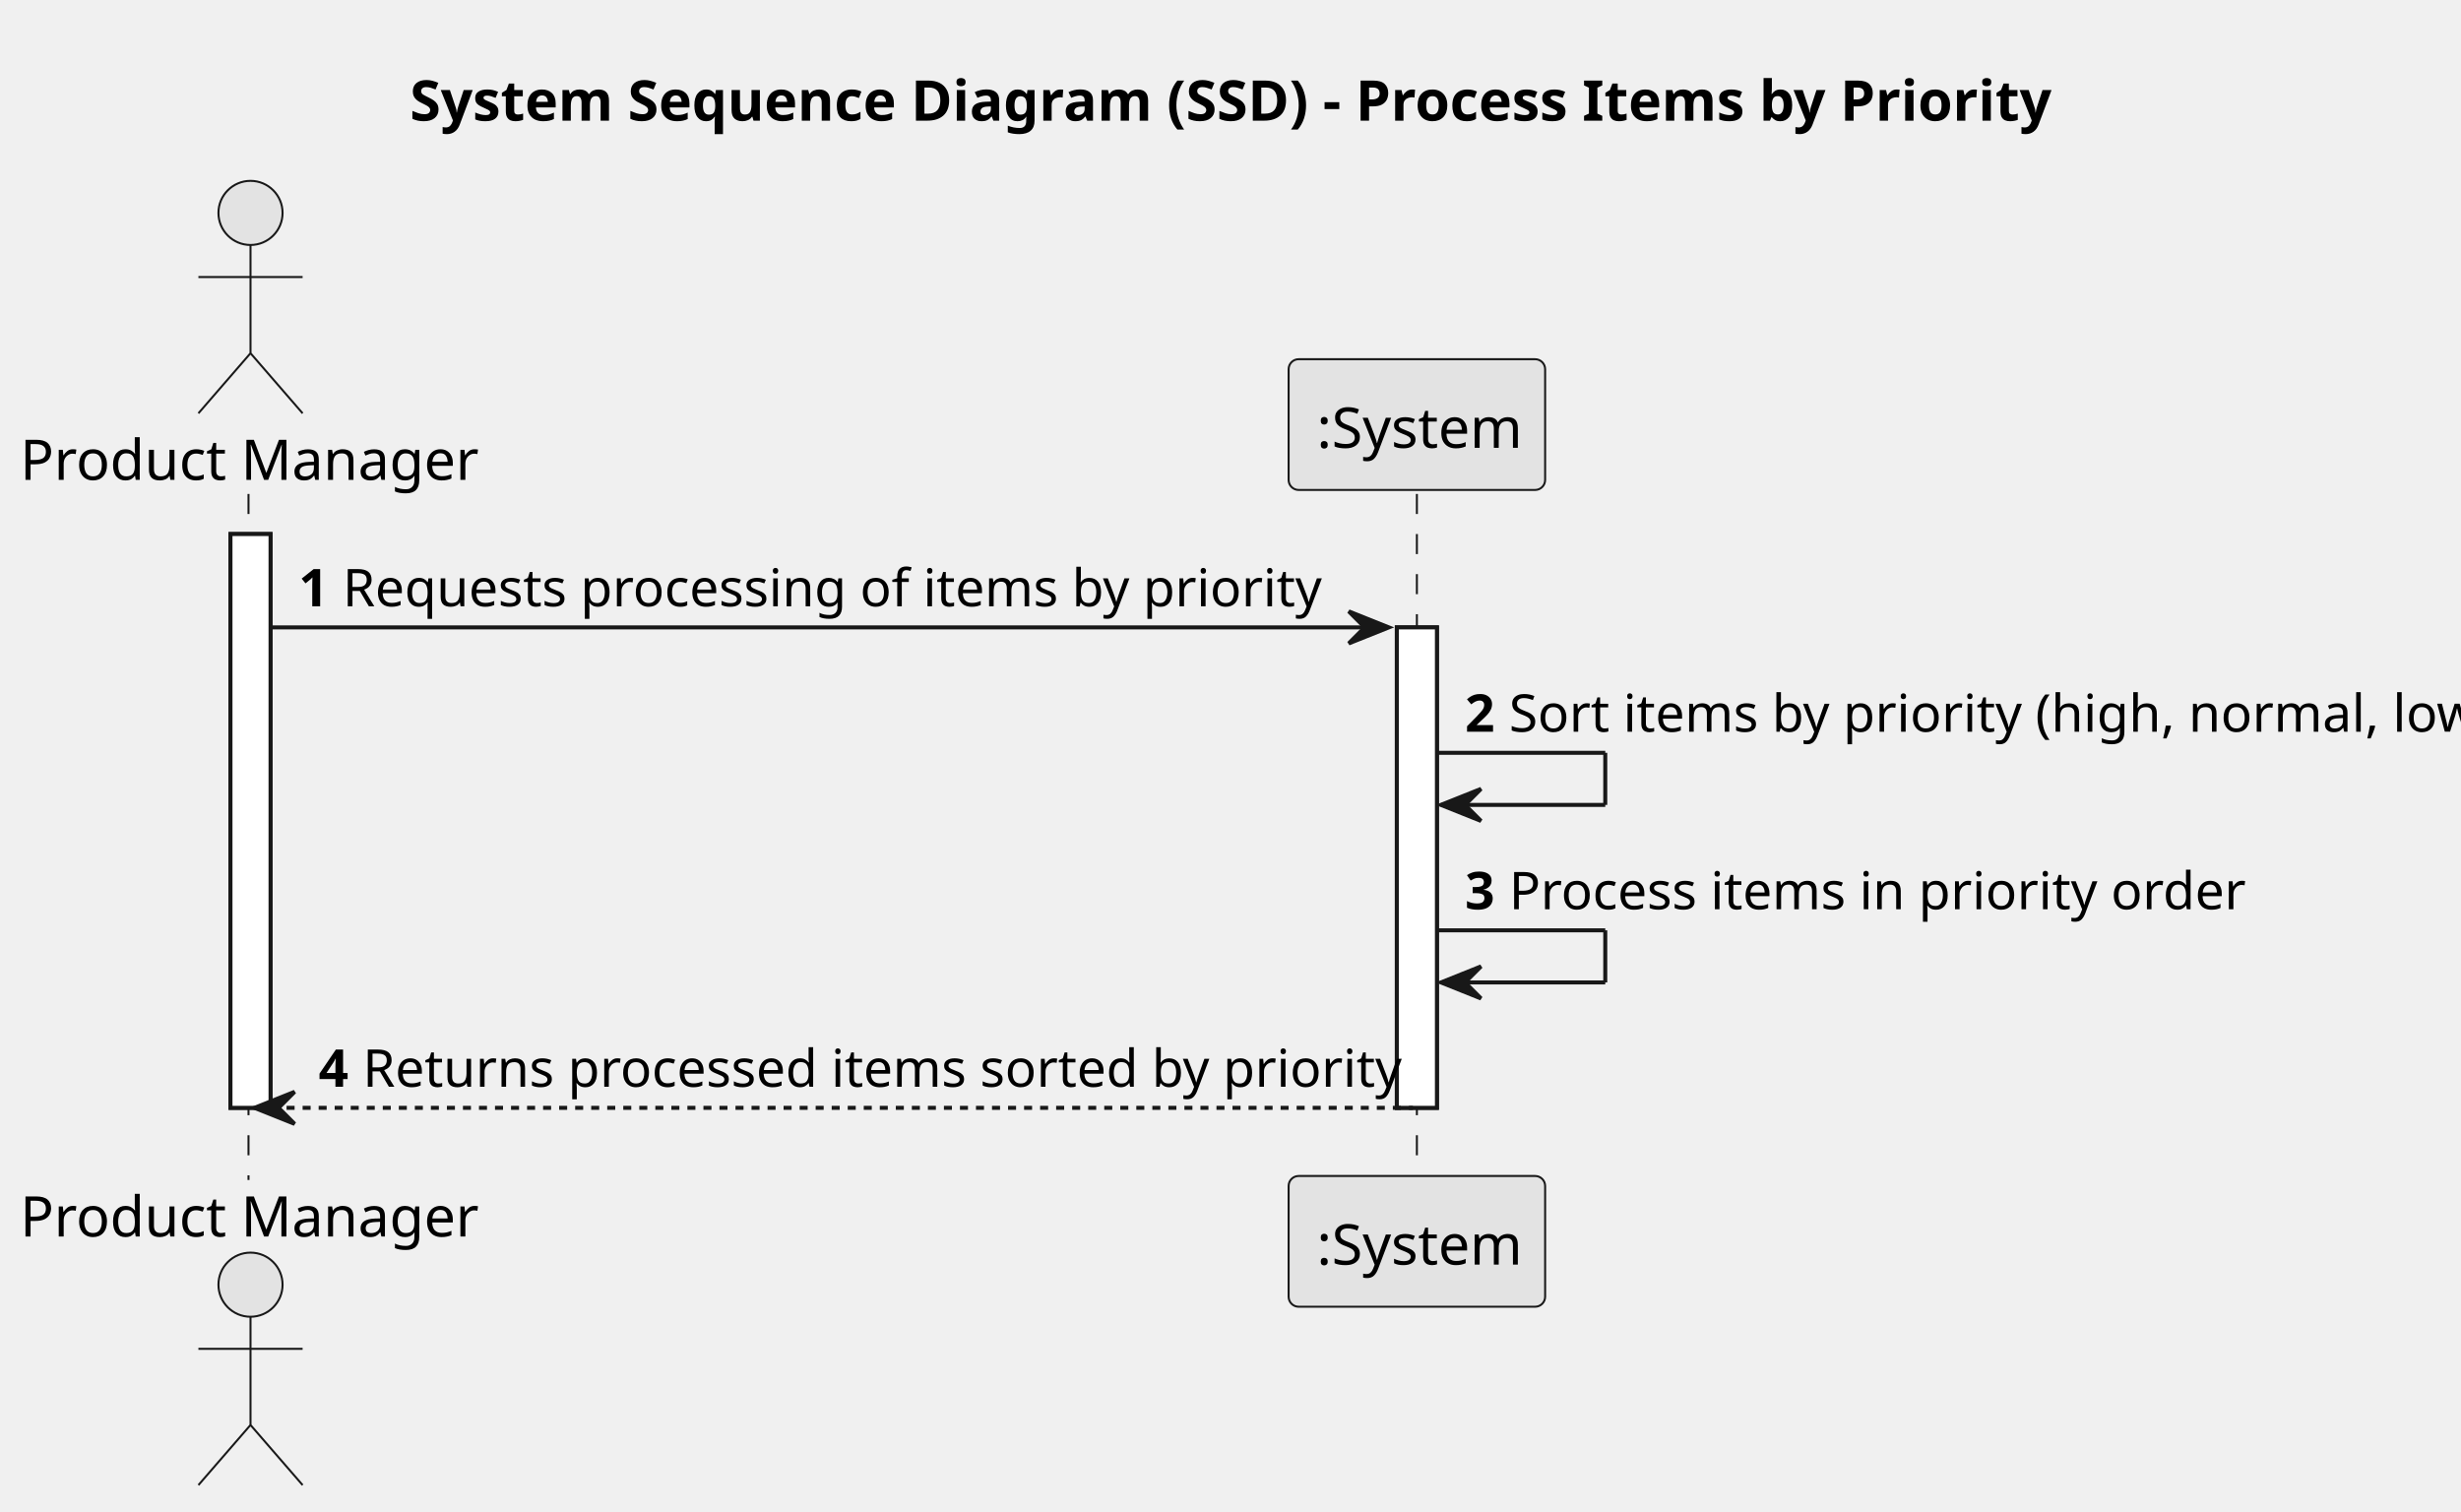
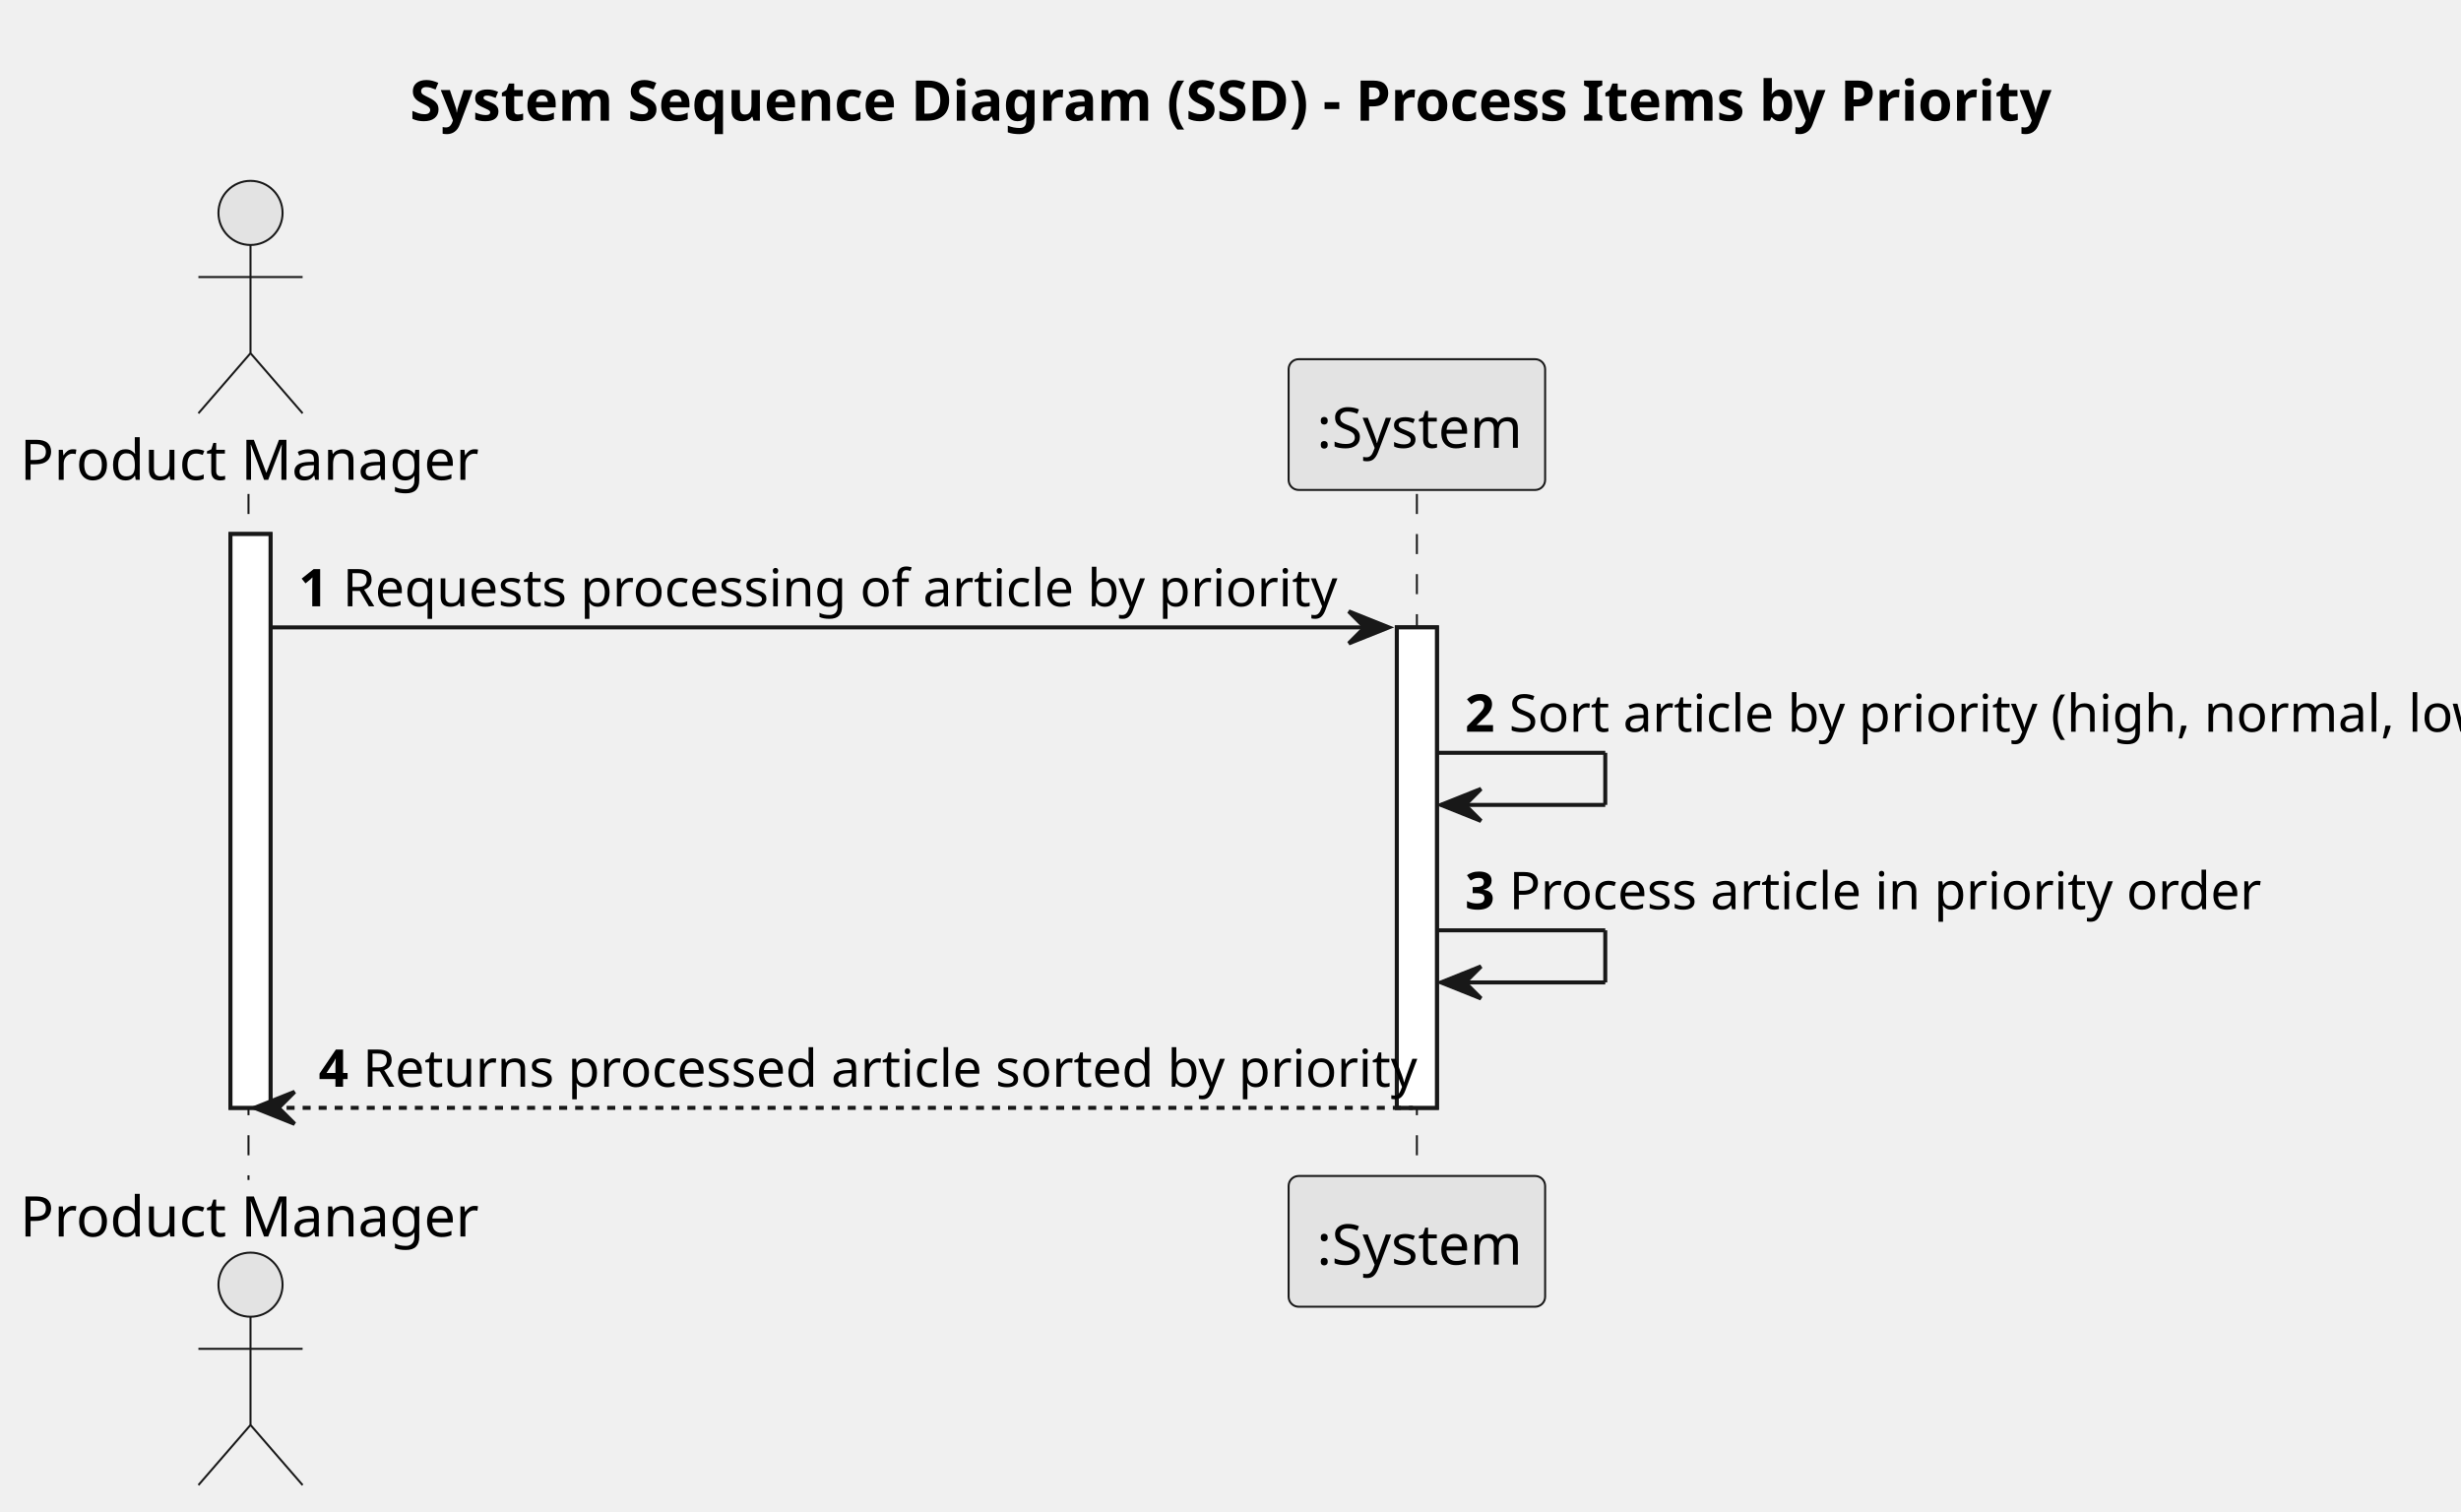
<svg xmlns="http://www.w3.org/2000/svg" contentStyleType="text/css" height="377px" preserveAspectRatio="none" style="width:614px;height:377px;background:#FFFFFF;" version="1.1" viewBox="0 0 614 377" width="614px" zoomAndPan="magnify">
  <defs />
  <g>
    <text fill="#000000" font-family="sans-serif" font-size="14" font-weight="bold" lengthAdjust="spacing" textLength="414" x="102.25" y="30.107">System Sequence Diagram (SSD) - Process Items by Priority</text>
    <rect fill="#FFFFFF" height="143.164" style="stroke:#181818;stroke-width:1.0;" width="10" x="57.5" y="133.242" />
    <rect fill="#FFFFFF" height="119.873" style="stroke:#181818;stroke-width:1.0;" width="10" x="348.5" y="156.533" />
    <line style="stroke:#181818;stroke-width:0.5;stroke-dasharray:5.0,5.0;" x1="62" x2="62" y1="123.242" y2="294.406" />
    <line style="stroke:#181818;stroke-width:0.5;stroke-dasharray:5.0,5.0;" x1="353.5" x2="353.5" y1="123.242" y2="294.406" />
    <text fill="#000000" font-family="sans-serif" font-size="14" lengthAdjust="spacing" textLength="109" x="5" y="119.728">Product Manager</text>
    <ellipse cx="62.5" cy="53.121" fill="#E3E3E3" rx="8" ry="8" style="stroke:#181818;stroke-width:0.5;" />
    <path d="M62.5,61.121 L62.5,88.121 M49.5,69.121 L75.5,69.121 M62.5,88.121 L49.5,103.121 M62.5,88.121 L75.5,103.121 " fill="none" style="stroke:#181818;stroke-width:0.5;" />
    <text fill="#000000" font-family="sans-serif" font-size="14" lengthAdjust="spacing" textLength="109" x="5" y="308.514">Product Manager</text>
    <ellipse cx="62.5" cy="320.527" fill="#E3E3E3" rx="8" ry="8" style="stroke:#181818;stroke-width:0.5;" />
    <path d="M62.5,328.527 L62.5,355.527 M49.5,336.527 L75.5,336.527 M62.5,355.527 L49.5,370.527 M62.5,355.527 L75.5,370.527 " fill="none" style="stroke:#181818;stroke-width:0.5;" />
    <rect fill="#E3E3E3" height="32.621" rx="2.5" ry="2.5" style="stroke:#181818;stroke-width:0.5;" width="64" x="321.5" y="89.621" />
    <text fill="#000000" font-family="sans-serif" font-size="14" lengthAdjust="spacing" textLength="50" x="328.5" y="111.728">:System</text>
    <rect fill="#E3E3E3" height="32.621" rx="2.5" ry="2.5" style="stroke:#181818;stroke-width:0.5;" width="64" x="321.5" y="293.406" />
    <text fill="#000000" font-family="sans-serif" font-size="14" lengthAdjust="spacing" textLength="50" x="328.5" y="315.514">:System</text>
    <rect fill="#FFFFFF" height="143.164" style="stroke:#181818;stroke-width:1.0;" width="10" x="57.5" y="133.242" />
    <rect fill="#FFFFFF" height="119.873" style="stroke:#181818;stroke-width:1.0;" width="10" x="348.5" y="156.533" />
    <polygon fill="#181818" points="336.5,152.533,346.5,156.533,336.5,160.533,340.5,156.533" style="stroke:#181818;stroke-width:1.0;" />
    <line style="stroke:#181818;stroke-width:1.0;" x1="67.5" x2="342.5" y1="156.533" y2="156.533" />
    <text fill="#000000" font-family="sans-serif" font-size="13" font-weight="bold" lengthAdjust="spacing" textLength="7" x="74.5" y="151.27">1</text>
-     <text fill="#000000" font-family="sans-serif" font-size="13" lengthAdjust="spacing" textLength="233" x="85.5" y="151.27">Requests processing of items by priority</text>
+     <text fill="#000000" font-family="sans-serif" font-size="13" lengthAdjust="spacing" textLength="233" x="85.5" y="151.27">Requests processing of article by priority</text>
    <line style="stroke:#181818;stroke-width:1.0;" x1="358.5" x2="400.5" y1="187.824" y2="187.824" />
    <line style="stroke:#181818;stroke-width:1.0;" x1="400.5" x2="400.5" y1="187.824" y2="200.824" />
    <line style="stroke:#181818;stroke-width:1.0;" x1="359.5" x2="400.5" y1="200.824" y2="200.824" />
    <polygon fill="#181818" points="369.5,196.824,359.5,200.824,369.5,204.824,365.5,200.824" style="stroke:#181818;stroke-width:1.0;" />
    <text fill="#000000" font-family="sans-serif" font-size="13" font-weight="bold" lengthAdjust="spacing" textLength="7" x="365.5" y="182.561">2</text>
-     <text fill="#000000" font-family="sans-serif" font-size="13" lengthAdjust="spacing" textLength="231" x="376.5" y="182.561">Sort items by priority (high, normal, low)</text>
+     <text fill="#000000" font-family="sans-serif" font-size="13" lengthAdjust="spacing" textLength="231" x="376.5" y="182.561">Sort article by priority (high, normal, low)</text>
    <line style="stroke:#181818;stroke-width:1.0;" x1="358.5" x2="400.5" y1="232.115" y2="232.115" />
    <line style="stroke:#181818;stroke-width:1.0;" x1="400.5" x2="400.5" y1="232.115" y2="245.115" />
    <line style="stroke:#181818;stroke-width:1.0;" x1="359.5" x2="400.5" y1="245.115" y2="245.115" />
    <polygon fill="#181818" points="369.5,241.115,359.5,245.115,369.5,249.115,365.5,245.115" style="stroke:#181818;stroke-width:1.0;" />
    <text fill="#000000" font-family="sans-serif" font-size="13" font-weight="bold" lengthAdjust="spacing" textLength="7" x="365.5" y="226.852">3</text>
-     <text fill="#000000" font-family="sans-serif" font-size="13" lengthAdjust="spacing" textLength="174" x="376.5" y="226.852">Process items in priority order</text>
+     <text fill="#000000" font-family="sans-serif" font-size="13" lengthAdjust="spacing" textLength="174" x="376.5" y="226.852">Process article in priority order</text>
    <polygon fill="#181818" points="73.5,272.406,63.5,276.406,73.5,280.406,69.5,276.406" style="stroke:#181818;stroke-width:1.0;" />
    <line style="stroke:#181818;stroke-width:1.0;stroke-dasharray:2.0,2.0;" x1="67.5" x2="352.5" y1="276.406" y2="276.406" />
    <text fill="#000000" font-family="sans-serif" font-size="13" font-weight="bold" lengthAdjust="spacing" textLength="7" x="79.5" y="271.144">4</text>
-     <text fill="#000000" font-family="sans-serif" font-size="13" lengthAdjust="spacing" textLength="246" x="90.5" y="271.144">Returns processed items sorted by priority</text>
+     <text fill="#000000" font-family="sans-serif" font-size="13" lengthAdjust="spacing" textLength="246" x="90.5" y="271.144">Returns processed article sorted by priority</text>
  </g>
</svg>
